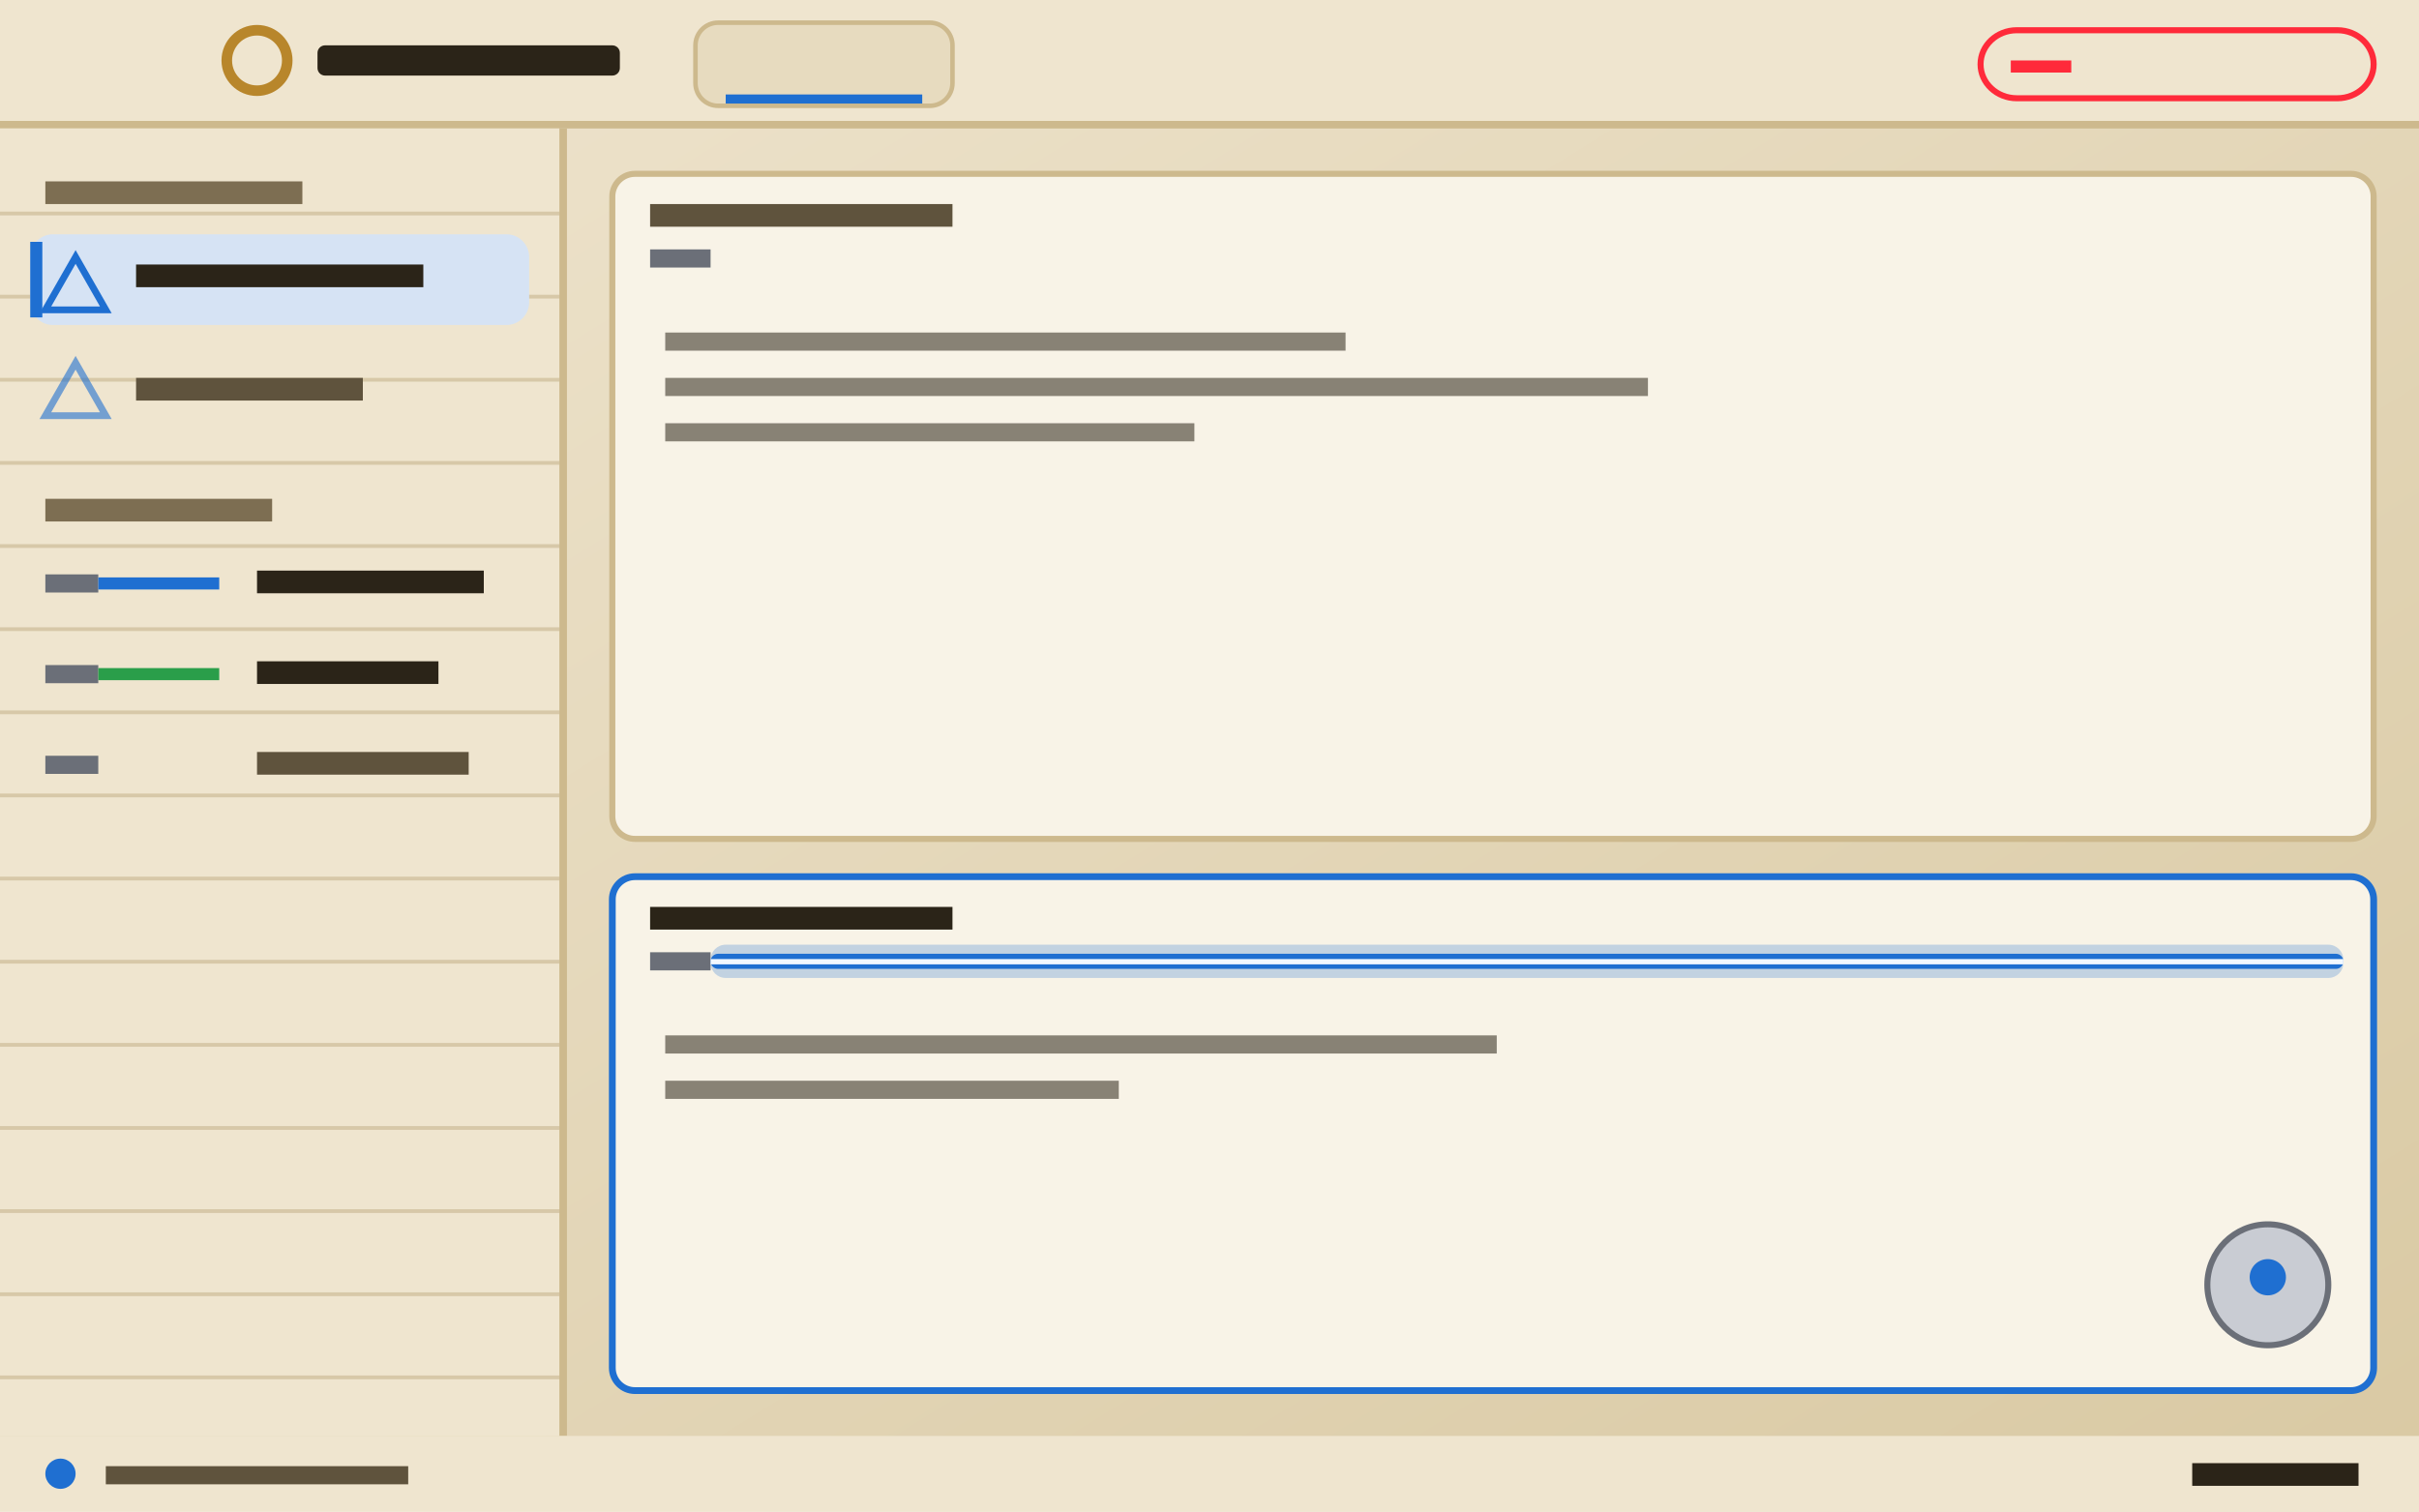
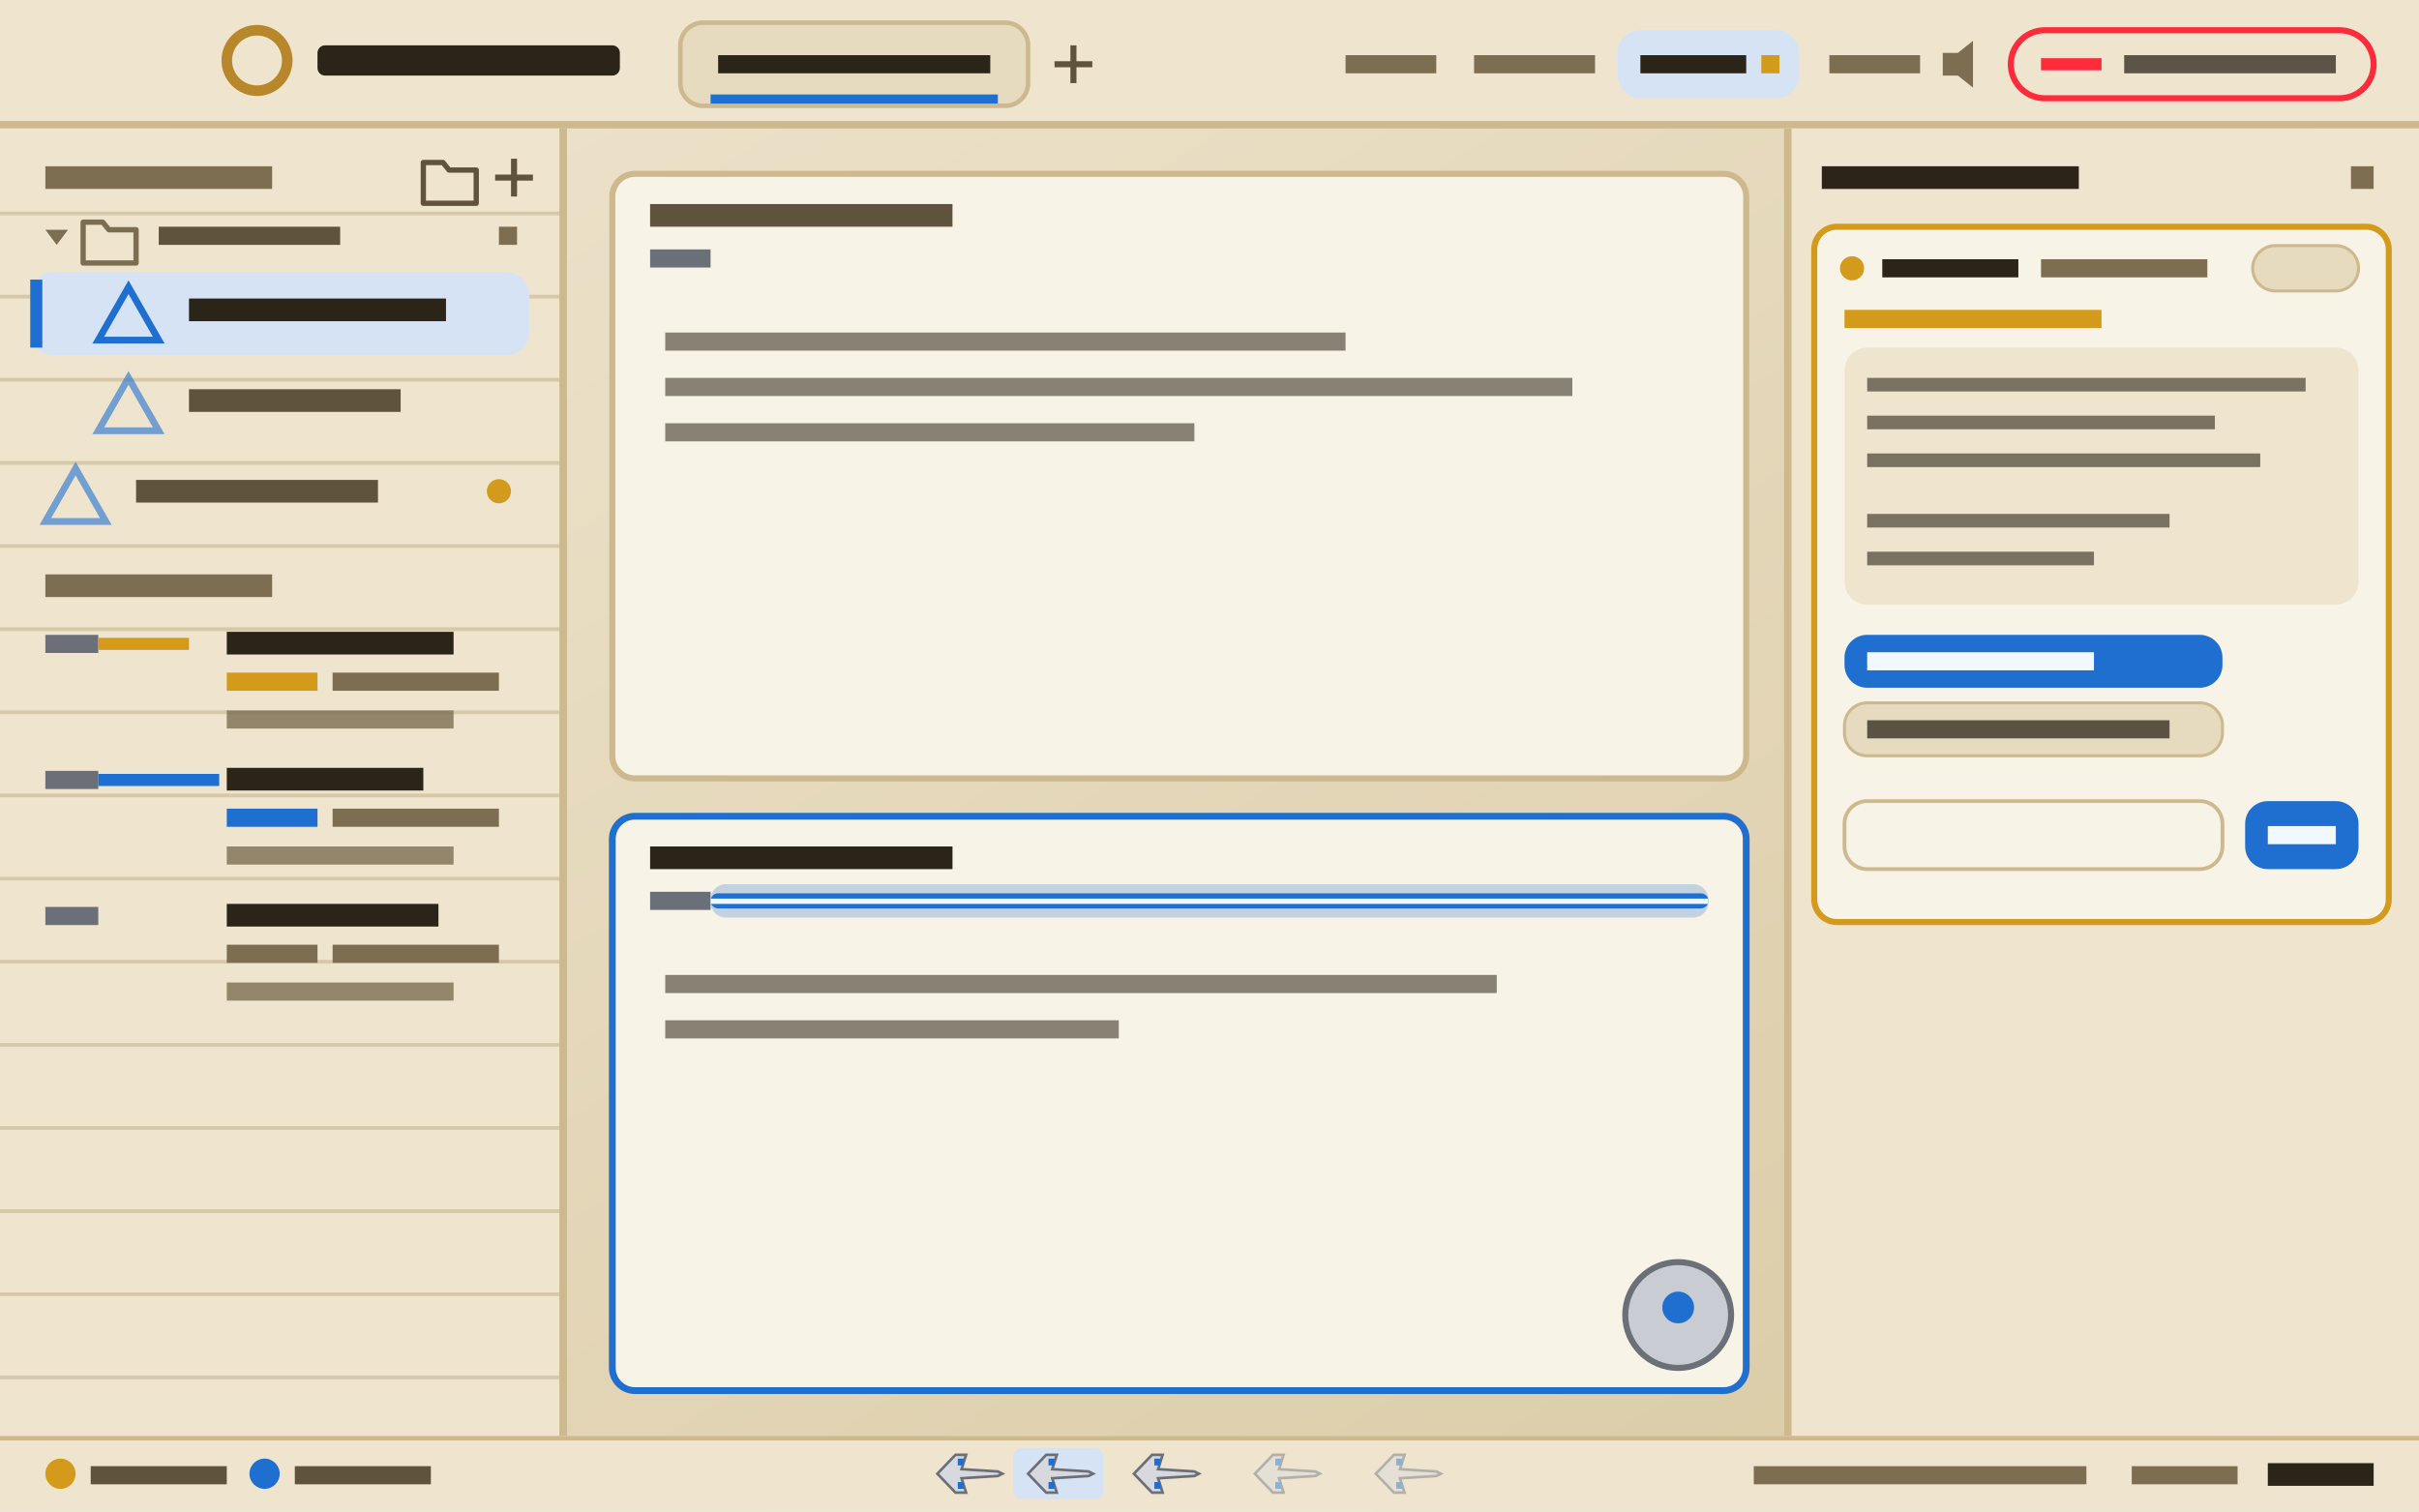
<svg xmlns="http://www.w3.org/2000/svg" viewBox="0 0 320 200">
  <defs>
    <linearGradient id="g" x1="0" y1="0" x2="1" y2="1">
      <stop offset="0" stop-color="#efe5cf" />
      <stop offset="1" stop-color="#d9c9a3" />
    </linearGradient>
  </defs>
  <rect width="320" height="200" fill="url(#g)" />
  <rect width="320" height="16" fill="#efe5cf" />
  <rect y="16" width="320" height="1" fill="#cdb98d" />
  <circle cx="34" cy="8" r="4" fill="none" stroke="#b8862b" stroke-width="1.4" />
  <rect x="42" y="6" width="40" height="4" rx="1" fill="#2b2418" />
-   <rect x="92" y="3" width="34" height="11" rx="3" fill="#e7dbbf" stroke="#cdb98d" stroke-width=".6" />
-   <rect x="96" y="12.5" width="26" height="1.2" fill="#1f6fd1" />
-   <rect x="262" y="4" width="52" height="9" rx="4.8" fill="none" stroke="#ff2a3a" stroke-width=".8" />
-   <rect x="266" y="8" width="8" height="1.6" fill="#ff2a3a" />
+   <rect x="90" y="3" width="46" height="11" rx="3" fill="#e7dbbf" stroke="#cdb98d" stroke-width=".6" />
+   <rect x="95" y="7.3" width="36" height="2.4" fill="#2b2418" />
+   <rect x="94" y="12.5" width="38" height="1.2" fill="#1f6fd1" />
+   <path d="M142 6 V11 M139.5 8.5 H144.5" stroke="#5f533d" stroke-width=".8" />
+   <rect x="178" y="7.3" width="12" height="2.4" fill="#7d6e52" />
+   <rect x="195" y="7.3" width="16" height="2.4" fill="#7d6e52" />
+   <rect x="214" y="4" width="24" height="9" rx="3" fill="#d6e3f4" />
+   <rect x="217" y="7.3" width="14" height="2.4" fill="#2b2418" />
+   <rect x="233" y="7.3" width="2.4" height="2.4" fill="#d39a1c" />
+   <rect x="242" y="7.3" width="12" height="2.4" fill="#7d6e52" />
+   <path d="M257 7 H259 L261 5.4 V11.6 L259 10 H257 Z" fill="#7d6e52" />
+   <rect x="266" y="4" width="48" height="9" rx="4.5" fill="none" stroke="#ff2a3a" stroke-width=".8" />
+   <rect x="270" y="7.7" width="8" height="1.6" fill="#ff2a3a" />
+   <rect x="281" y="7.3" width="28" height="2.4" fill="#2b2418" opacity=".75" />
  <rect y="17" width="74" height="173" fill="#efe5cf" />
  <rect x="74" y="17" width="1" height="173" fill="#cdb98d" />
  <rect x="0" y="28" width="74" height=".5" fill="#b39d6e" opacity=".4" />
  <rect x="0" y="39" width="74" height=".5" fill="#b39d6e" opacity=".4" />
  <rect x="0" y="50" width="74" height=".5" fill="#b39d6e" opacity=".4" />
  <rect x="0" y="61" width="74" height=".5" fill="#b39d6e" opacity=".4" />
  <rect x="0" y="72" width="74" height=".5" fill="#b39d6e" opacity=".4" />
  <rect x="0" y="83" width="74" height=".5" fill="#b39d6e" opacity=".4" />
  <rect x="0" y="94" width="74" height=".5" fill="#b39d6e" opacity=".4" />
  <rect x="0" y="105" width="74" height=".5" fill="#b39d6e" opacity=".4" />
  <rect x="0" y="116" width="74" height=".5" fill="#b39d6e" opacity=".4" />
  <rect x="0" y="127" width="74" height=".5" fill="#b39d6e" opacity=".4" />
  <rect x="0" y="138" width="74" height=".5" fill="#b39d6e" opacity=".4" />
  <rect x="0" y="149" width="74" height=".5" fill="#b39d6e" opacity=".4" />
  <rect x="0" y="160" width="74" height=".5" fill="#b39d6e" opacity=".4" />
  <rect x="0" y="171" width="74" height=".5" fill="#b39d6e" opacity=".4" />
  <rect x="0" y="182" width="74" height=".5" fill="#b39d6e" opacity=".4" />
-   <rect x="6" y="24" width="34" height="3" fill="#7d6e52" />
-   <rect x="4" y="31" width="66" height="12" rx="3" fill="#d6e3f4" />
-   <rect x="4" y="32" width="1.6" height="10" fill="#1f6fd1" />
-   <path d="M10 34 L14 41 L6 41 Z" fill="none" stroke="#1f6fd1" stroke-width=".9" />
-   <rect x="18" y="35" width="38" height="3" fill="#2b2418" />
-   <path d="M10 48 L14 55 L6 55 Z" fill="none" stroke="#1f6fd1" stroke-width=".9" opacity=".6" />
-   <rect x="18" y="50" width="30" height="3" fill="#5f533d" />
-   <rect x="6" y="66" width="30" height="3" fill="#7d6e52" />
+   <rect x="6" y="22" width="30" height="3" fill="#7d6e52" />
+   <path d="M56 21.5 H58.6 L59.4 22.5 H63 V26.9 H56 Z" fill="none" stroke="#5f533d" stroke-width=".7" stroke-linejoin="round" />
+   <path d="M68 21 V26 M65.5 23.5 H70.5" stroke="#5f533d" stroke-width=".8" />
+   <path d="M6 30.4 L9 30.4 L7.5 32.4 Z" fill="#7d6e52" />
+   <path d="M11 29.4 H13.6 L14.4 30.4 H18 V34.8 H11 Z" fill="none" stroke="#7d6e52" stroke-width=".7" stroke-linejoin="round" />
+   <rect x="21" y="30" width="24" height="2.4" fill="#5f533d" />
+   <rect x="66" y="30" width="2.4" height="2.4" fill="#7d6e52" />
+   <rect x="4" y="36" width="66" height="11" rx="3" fill="#d6e3f4" />
+   <rect x="4" y="37" width="1.6" height="9" fill="#1f6fd1" />
+   <path d="M17 38 L21 45 L13 45 Z" fill="none" stroke="#1f6fd1" stroke-width=".9" />
+   <rect x="25" y="39.5" width="34" height="3" fill="#2b2418" />
+   <path d="M17 50 L21 57 L13 57 Z" fill="none" stroke="#1f6fd1" stroke-width=".9" opacity="0.6" />
+   <rect x="25" y="51.5" width="28" height="3" fill="#5f533d" />
+   <path d="M10 62 L14 69 L6 69 Z" fill="none" stroke="#1f6fd1" stroke-width=".9" opacity="0.6" />
+   <rect x="18" y="63.5" width="32" height="3" fill="#5f533d" />
+   <circle cx="66" cy="65" r="1.6" fill="#d39a1c" />
+   <rect x="6" y="76" width="30" height="3" fill="#7d6e52" />
  <g>
-     <rect x="6" y="76" width="7" height="2.4" fill="#6b6f78" />
-     <rect x="13" y="76.4" width="16" height="1.6" fill="#1f6fd1" />
-     <rect x="34" y="75.5" width="30" height="3" fill="#2b2418" />
+     <rect x="6" y="84" width="7" height="2.4" fill="#6b6f78" />
+     <rect x="13" y="84.4" width="12" height="1.6" fill="#d39a1c" />
+     <rect x="30" y="83.6" width="30" height="3" fill="#2b2418" />
+     <rect x="30" y="89" width="12" height="2.4" fill="#d39a1c" />
+     <rect x="44" y="89" width="22" height="2.4" fill="#7d6e52" />
+     <rect x="30" y="94" width="30" height="2.4" fill="#7d6e52" opacity=".8" />
  </g>
  <g>
-     <rect x="6" y="88" width="7" height="2.4" fill="#6b6f78" />
-     <rect x="13" y="88.4" width="16" height="1.6" fill="#2a9e4a" />
-     <rect x="34" y="87.5" width="24" height="3" fill="#2b2418" />
+     <rect x="6" y="102" width="7" height="2.4" fill="#6b6f78" />
+     <rect x="13" y="102.4" width="16" height="1.6" fill="#1f6fd1" />
+     <rect x="30" y="101.6" width="26" height="3" fill="#2b2418" />
+     <rect x="30" y="107" width="12" height="2.4" fill="#1f6fd1" />
+     <rect x="44" y="107" width="22" height="2.4" fill="#7d6e52" />
+     <rect x="30" y="112" width="30" height="2.4" fill="#7d6e52" opacity=".8" />
  </g>
  <g>
-     <rect x="6" y="100" width="7" height="2.4" fill="#6b6f78" />
-     <rect x="34" y="99.5" width="28" height="3" fill="#5f533d" />
+     <rect x="6" y="120" width="7" height="2.4" fill="#6b6f78" />
+     <rect x="30" y="119.6" width="28" height="3" fill="#2b2418" />
+     <rect x="30" y="125" width="12" height="2.4" fill="#7d6e52" />
+     <rect x="44" y="125" width="22" height="2.4" fill="#7d6e52" />
+     <rect x="30" y="130" width="30" height="2.4" fill="#7d6e52" opacity=".8" />
  </g>
-   <rect x="81" y="23" width="233" height="88" rx="3" fill="#f8f3e7" stroke="#cdb98d" stroke-width=".8" />
+   <rect x="81" y="23" width="150" height="80" rx="3" fill="#f8f3e7" stroke="#cdb98d" stroke-width=".8" />
  <rect x="86" y="27" width="40" height="3" fill="#5f533d" />
  <rect x="86" y="33" width="8" height="2.4" fill="#6b6f78" />
  <g fill="#2b2418" opacity=".55">
    <rect x="88" y="44" width="90" height="2.4" />
-     <rect x="88" y="50" width="130" height="2.4" />
+     <rect x="88" y="50" width="120" height="2.4" />
    <rect x="88" y="56" width="70" height="2.4" />
  </g>
-   <rect x="81" y="116" width="233" height="68" rx="3" fill="#f8f3e7" stroke="#1f6fd1" stroke-width=".9" />
-   <rect x="86" y="120" width="40" height="3" fill="#2b2418" />
-   <rect x="86" y="126" width="8" height="2.4" fill="#6b6f78" />
-   <rect x="94" y="125" width="216" height="4.4" rx="2" fill="#1f6fd1" opacity=".25" />
-   <rect x="94" y="126.2" width="216" height="2" rx="1" fill="#1f6fd1" />
-   <rect x="94" y="126.9" width="216" height=".7" fill="#f2f8ff" />
+   <rect x="81" y="108" width="150" height="76" rx="3" fill="#f8f3e7" stroke="#1f6fd1" stroke-width=".9" />
+   <rect x="86" y="112" width="40" height="3" fill="#2b2418" />
+   <rect x="86" y="118" width="8" height="2.4" fill="#6b6f78" />
+   <rect x="94" y="117" width="132" height="4.4" rx="2" fill="#1f6fd1" opacity=".25" />
+   <rect x="94" y="118.2" width="132" height="2" rx="1" fill="#1f6fd1" />
+   <rect x="94" y="118.9" width="132" height="0.7" fill="#f2f8ff" />
  <g fill="#2b2418" opacity=".55">
-     <rect x="88" y="137" width="110" height="2.4" />
-     <rect x="88" y="143" width="60" height="2.4" />
+     <rect x="88" y="129" width="110" height="2.4" />
+     <rect x="88" y="135" width="60" height="2.4" />
  </g>
-   <circle cx="300" cy="170" r="8" fill="#c9ccd3" stroke="#6b6f78" stroke-width=".8" />
-   <circle cx="300" cy="169" r="2.4" fill="#1f6fd1" />
+   <rect x="236" y="17" width="84" height="173" fill="#efe5cf" />
+   <rect x="236" y="17" width="1" height="173" fill="#cdb98d" />
+   <rect x="241" y="22" width="34" height="3" fill="#2b2418" />
+   <rect x="311" y="22" width="3" height="3" fill="#7d6e52" />
+   <rect x="240" y="30" width="76" height="92" rx="3" fill="#f8f3e7" stroke="#d39a1c" stroke-width=".8" />
+   <circle cx="245" cy="35.5" r="1.6" fill="#d39a1c" />
+   <rect x="249" y="34.3" width="18" height="2.4" fill="#2b2418" />
+   <rect x="270" y="34.3" width="22" height="2.4" fill="#7d6e52" />
+   <rect x="298" y="32.5" width="14" height="6" rx="3" fill="#e7dbbf" stroke="#cdb98d" stroke-width=".4" />
+   <rect x="244" y="41" width="34" height="2.4" fill="#d39a1c" />
+   <rect x="244" y="46" width="68" height="34" rx="3" fill="#efe5cf" />
+   <g fill="#2b2418" opacity=".6">
+     <rect x="247" y="50" width="58" height="1.8" />
+     <rect x="247" y="55" width="46" height="1.8" />
+     <rect x="247" y="60" width="52" height="1.8" />
+     <rect x="247" y="68" width="40" height="1.8" />
+     <rect x="247" y="73" width="30" height="1.8" />
+   </g>
+   <rect x="244" y="84" width="50" height="7" rx="3" fill="#1f6fd1" />
+   <rect x="247" y="86.3" width="30" height="2.4" fill="#f2f8ff" />
+   <rect x="244" y="93" width="50" height="7" rx="3" fill="#e7dbbf" stroke="#cdb98d" stroke-width=".4" />
+   <rect x="247" y="95.3" width="40" height="2.4" fill="#2b2418" opacity=".75" />
+   <rect x="244" y="106" width="50" height="9" rx="3" fill="#f8f3e7" stroke="#cdb98d" stroke-width=".5" />
+   <rect x="297" y="106" width="15" height="9" rx="3" fill="#1f6fd1" />
+   <rect x="300" y="109.3" width="9" height="2.4" fill="#f2f8ff" />
+   <circle cx="222" cy="174" r="7" fill="#c9ccd3" stroke="#6b6f78" stroke-width=".8" />
+   <circle cx="222" cy="173" r="2.1" fill="#1f6fd1" />
  <rect y="190" width="320" height="10" fill="#efe5cf" />
-   <circle cx="8" cy="195" r="2" fill="#1f6fd1" />
-   <rect x="14" y="194" width="40" height="2.4" fill="#5f533d" />
-   <rect x="290" y="193.6" width="22" height="3" fill="#2b2418" />
+   <rect y="190" width="320" height=".6" fill="#cdb98d" />
+   <circle cx="8" cy="195" r="2" fill="#d39a1c" />
+   <rect x="12" y="194" width="18" height="2.4" fill="#5f533d" />
+   <circle cx="35" cy="195" r="2" fill="#1f6fd1" />
+   <rect x="39" y="194" width="18" height="2.4" fill="#5f533d" />
+   <rect x="134" y="191.6" width="12" height="6.8" rx="1.2" fill="#d6e3f4" />
+   <g>
+     <path d="M124 195.0 L126.4 192.5 L127.8 192.5 L127.2 194.4 L132 194.7 L132.6 195.0 L132 195.3 L127.2 195.6 L127.8 197.5 L126.4 197.5 Z" fill="#d7d9de" stroke="#6b6f78" stroke-width=".35" />
+     <rect x="126.7" y="193.0" width=".8" height=".9" fill="#1f6fd1" />
+     <rect x="126.7" y="196.1" width=".8" height=".9" fill="#1f6fd1" />
+   </g>
+   <g>
+     <path d="M150 195.0 L152.4 192.5 L153.8 192.5 L153.2 194.4 L158 194.7 L158.6 195.0 L158 195.3 L153.2 195.6 L153.8 197.5 L152.4 197.5 Z" fill="#d7d9de" stroke="#6b6f78" stroke-width=".35" />
+     <rect x="152.7" y="193.0" width=".8" height=".9" fill="#1f6fd1" />
+     <rect x="152.7" y="196.1" width=".8" height=".9" fill="#1f6fd1" />
+   </g>
+   <g opacity="0.45">
+     <path d="M166 195.0 L168.4 192.5 L169.8 192.5 L169.2 194.4 L174 194.7 L174.6 195.0 L174 195.3 L169.2 195.6 L169.8 197.5 L168.4 197.5 Z" fill="#d7d9de" stroke="#6b6f78" stroke-width=".35" />
+     <rect x="168.7" y="193.0" width=".8" height=".9" fill="#1f6fd1" />
+     <rect x="168.7" y="196.1" width=".8" height=".9" fill="#1f6fd1" />
+   </g>
+   <g opacity="0.45">
+     <path d="M182 195.0 L184.4 192.5 L185.8 192.5 L185.2 194.4 L190 194.7 L190.6 195.0 L190 195.3 L185.2 195.6 L185.8 197.5 L184.4 197.5 Z" fill="#d7d9de" stroke="#6b6f78" stroke-width=".35" />
+     <rect x="184.7" y="193.0" width=".8" height=".9" fill="#1f6fd1" />
+     <rect x="184.7" y="196.1" width=".8" height=".9" fill="#1f6fd1" />
+   </g>
+   <g>
+     <path d="M136 195.0 L138.4 192.5 L139.8 192.5 L139.2 194.4 L144 194.7 L144.6 195.0 L144 195.3 L139.2 195.6 L139.8 197.5 L138.4 197.5 Z" fill="#d7d9de" stroke="#6b6f78" stroke-width=".35" />
+     <rect x="138.7" y="193.0" width=".8" height=".9" fill="#1f6fd1" />
+     <rect x="138.7" y="196.1" width=".8" height=".9" fill="#1f6fd1" />
+   </g>
+   <rect x="232" y="194" width="44" height="2.4" fill="#7d6e52" />
+   <rect x="282" y="194" width="14" height="2.4" fill="#7d6e52" />
+   <rect x="300" y="193.6" width="14" height="3" fill="#2b2418" />
</svg>
